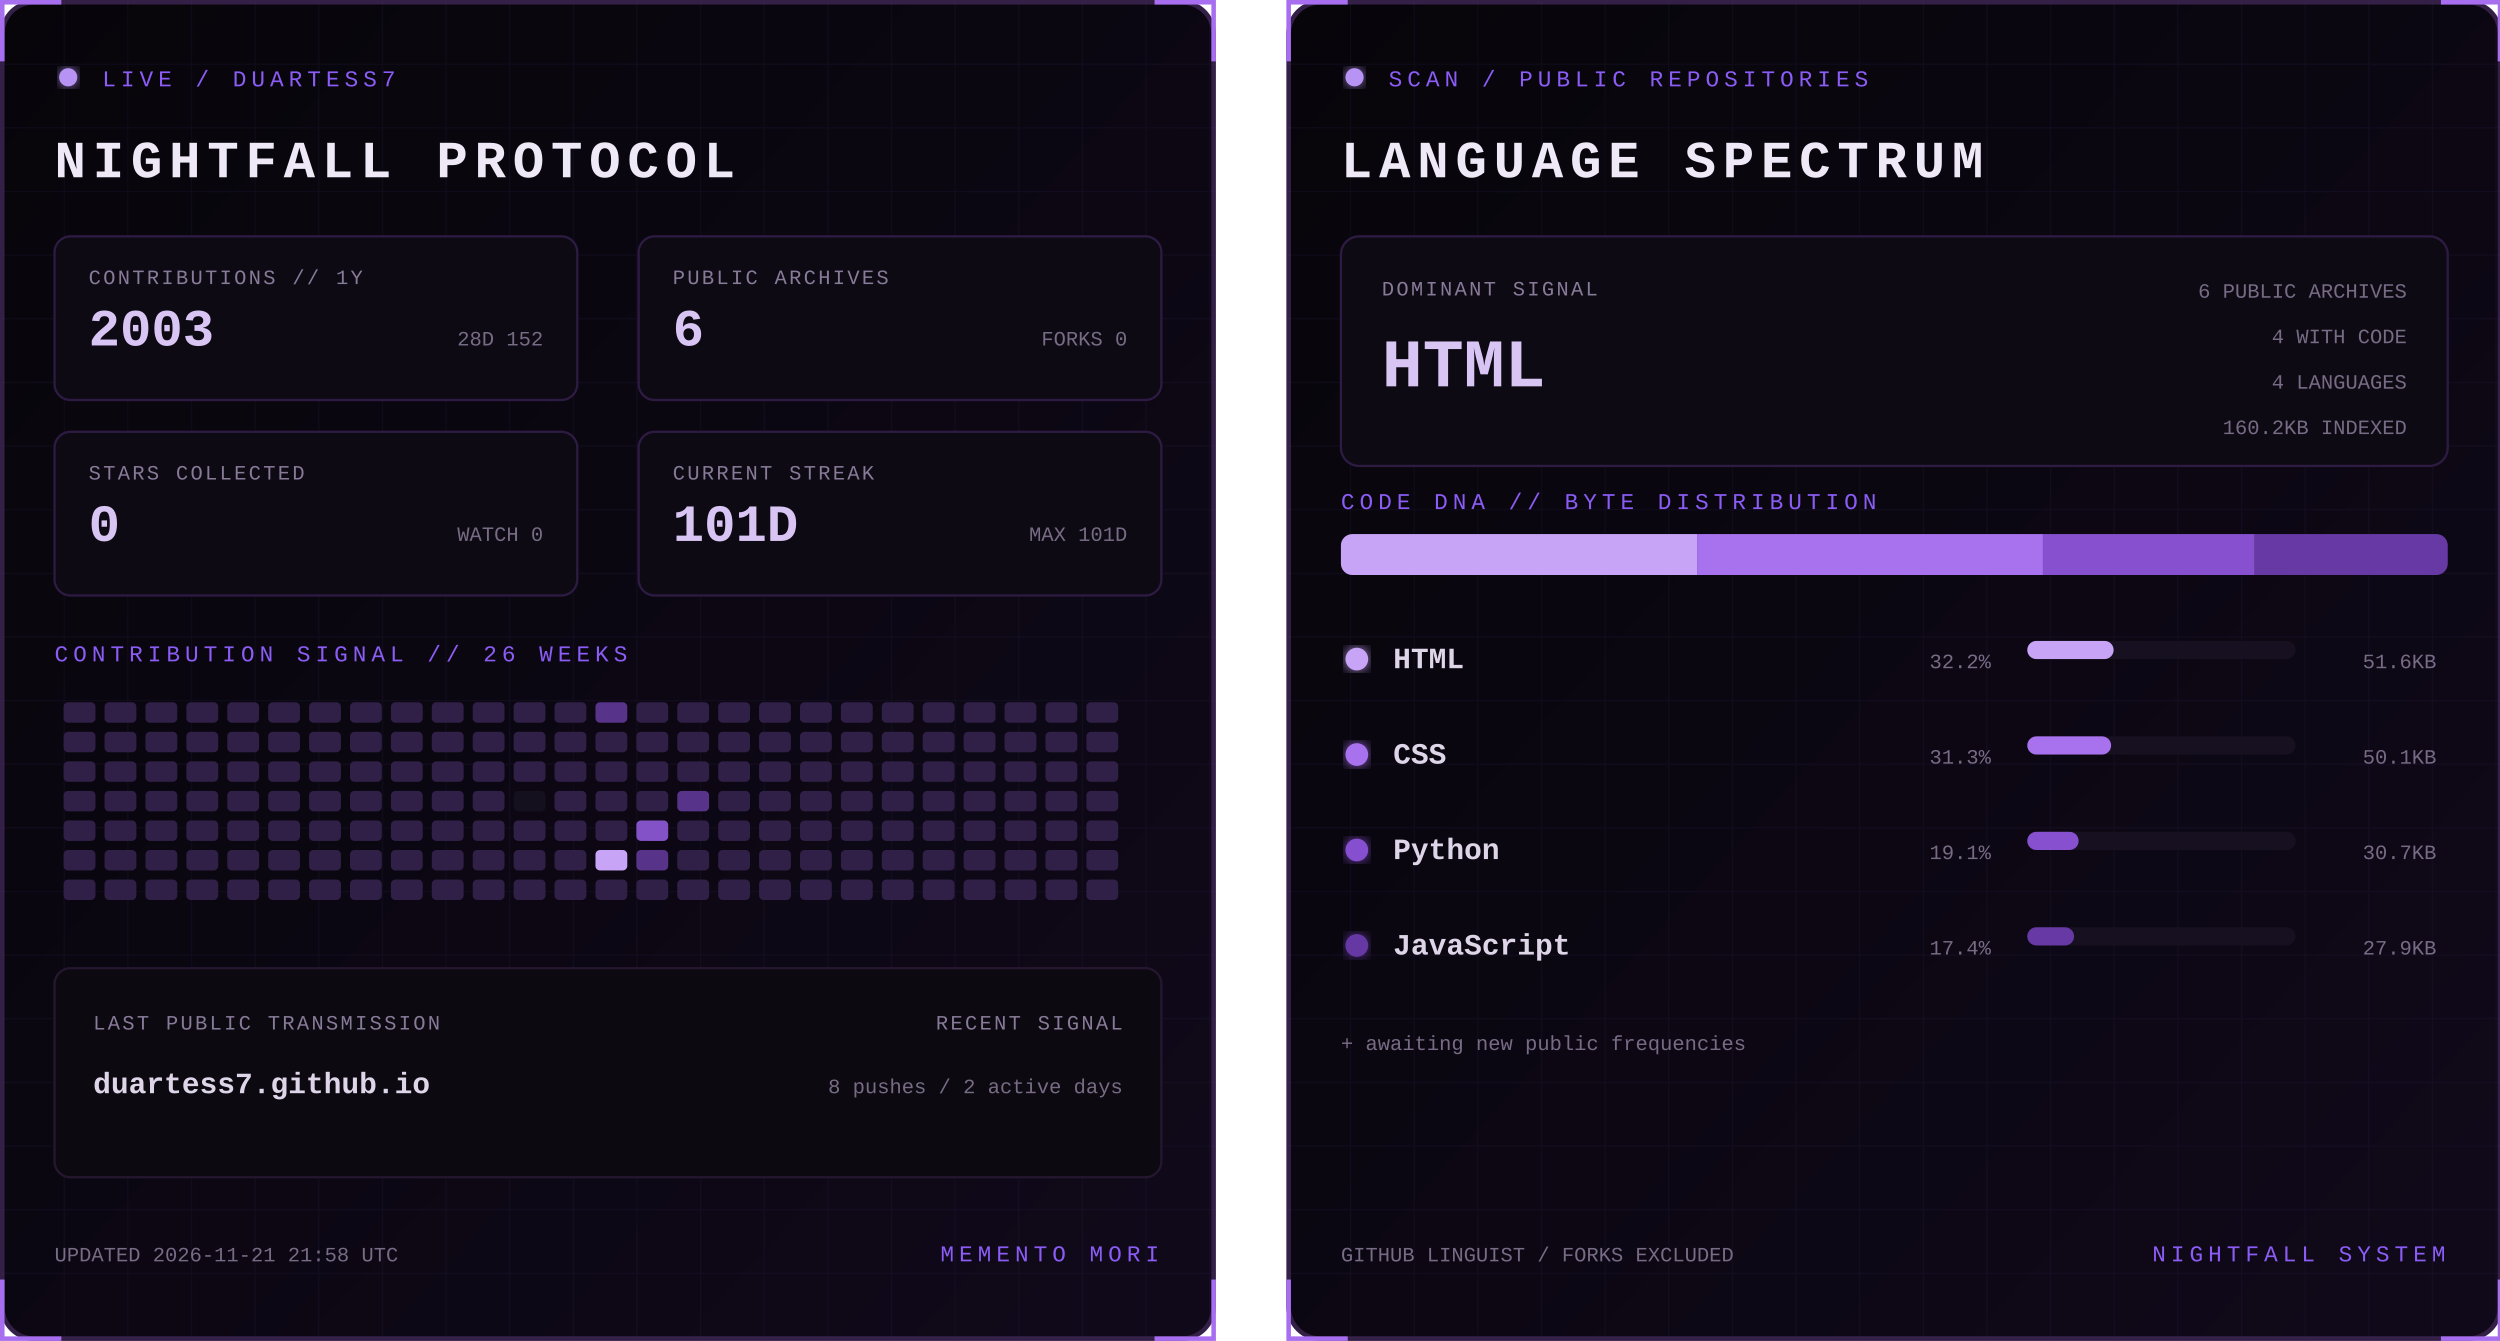
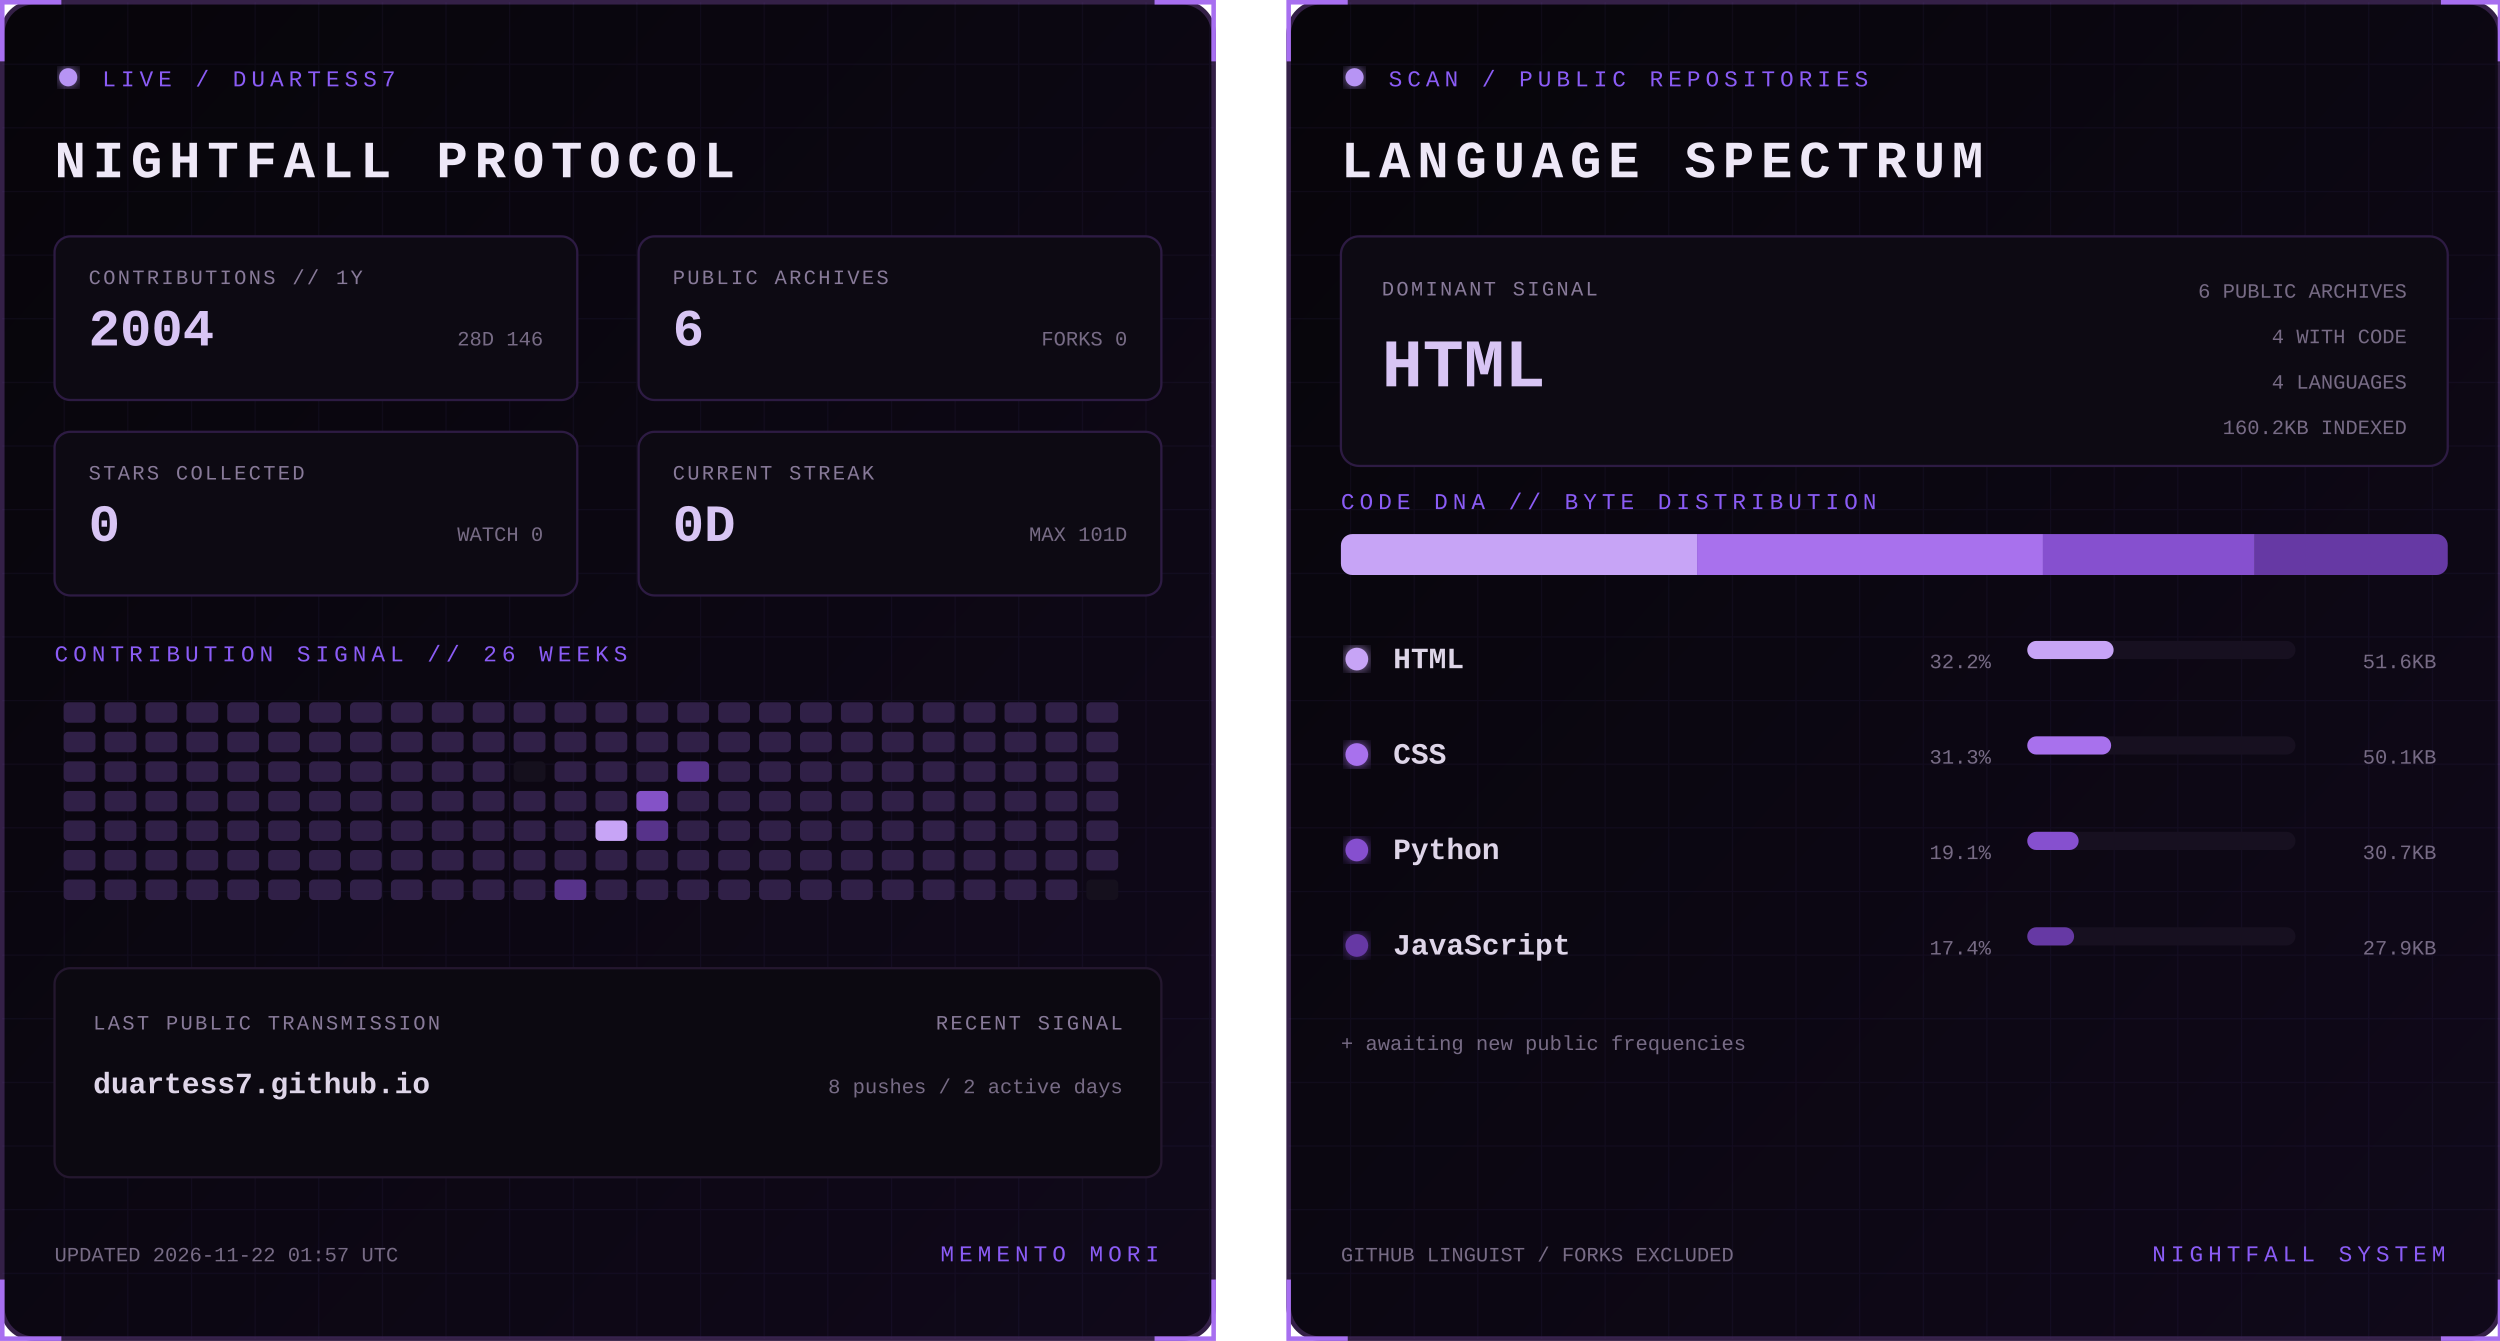
<svg xmlns="http://www.w3.org/2000/svg" width="1100" height="590" viewBox="0 0 1100 590" role="img" aria-labelledby="title desc">
  <defs>
    <linearGradient id="bg" x1="0" y1="0" x2="1" y2="1">
      <stop stop-color="#07050a" />
      <stop offset="1" stop-color="#10091a" />
    </linearGradient>
    <filter id="glow">
      <feGaussianBlur stdDeviation="3" result="b" />
      <feMerge>
        <feMergeNode in="b" />
        <feMergeNode in="SourceGraphic" />
      </feMerge>
    </filter>
    <pattern id="grid" width="28" height="28" patternUnits="userSpaceOnUse">
      <path d="M28 0H0V28" fill="none" stroke="#8b5cf6" stroke-opacity=".055" />
    </pattern>
    <clipPath id="dna">
      <rect x="24" y="235" width="487" height="18" rx="5" />
    </clipPath>
    <style>
      text { font-family: Consolas, 'Courier New', monospace; }
      .kicker { fill:#8b5cf6; font-size:10px; letter-spacing:2.2px; }
      .title { fill:#eee8f7; font-size:23px; font-weight:700; letter-spacing:3px; }
      .label { fill:#887a99; font-size:9px; letter-spacing:1px; }
      .stat { fill:#d8c5f4; font-size:23px; font-weight:700; }
      .detail,.pct { fill:#776b85; font-size:9px; }
      .lang { fill:#ded5e8; font-size:13px; font-weight:700; }
      .hero { fill:#d8c5f4; font-size:30px; font-weight:700; }
      .blink { animation:blink 1.6s step-end infinite; }
      @keyframes blink { 50% { opacity:.25 } }
    </style>
  </defs>
  <g>
    <rect x="1" y="1" width="533" height="588" rx="14" fill="url(#bg)" stroke="#342047" stroke-width="2" />
    <rect x="1" y="1" width="533" height="588" rx="14" fill="url(#grid)" />
    <path d="M27 1H1v26 M508 1h26v26 M534 563v26h-26 M27 589H1v-26" stroke="#a76ff0" stroke-width="2" fill="none" />
    <circle cx="30" cy="34" r="4" fill="#b794f4" filter="url(#glow)" class="blink" />
    <text x="45" y="38" class="kicker">LIVE / DUARTESS7</text>
    <text x="24" y="78" class="title">NIGHTFALL PROTOCOL</text>
    <g transform="translate(24 104)">
      <rect width="230" height="72" rx="7" fill="#0d0a13" stroke="#2d1b43" />
      <text x="15" y="21" class="label">CONTRIBUTIONS // 1Y</text>
-       <text x="15" y="48" class="stat">2003</text>
-       <text x="215" y="48" text-anchor="end" class="detail">28D 152</text>
+       <text x="15" y="48" class="stat">2004</text>
+       <text x="215" y="48" text-anchor="end" class="detail">28D 146</text>
    </g>
    <g transform="translate(281 104)">
      <rect width="230" height="72" rx="7" fill="#0d0a13" stroke="#2d1b43" />
      <text x="15" y="21" class="label">PUBLIC ARCHIVES</text>
      <text x="15" y="48" class="stat">6</text>
      <text x="215" y="48" text-anchor="end" class="detail">FORKS 0</text>
    </g>
    <g transform="translate(24 190)">
      <rect width="230" height="72" rx="7" fill="#0d0a13" stroke="#2d1b43" />
      <text x="15" y="21" class="label">STARS COLLECTED</text>
      <text x="15" y="48" class="stat">0</text>
      <text x="215" y="48" text-anchor="end" class="detail">WATCH 0</text>
    </g>
    <g transform="translate(281 190)">
      <rect width="230" height="72" rx="7" fill="#0d0a13" stroke="#2d1b43" />
      <text x="15" y="21" class="label">CURRENT STREAK</text>
-       <text x="15" y="48" class="stat">101D</text>
+       <text x="15" y="48" class="stat">0D</text>
      <text x="215" y="48" text-anchor="end" class="detail">MAX 101D</text>
    </g>
    <text x="24" y="291" class="kicker">CONTRIBUTION SIGNAL // 26 WEEKS</text>
    <g>
      <rect x="28" y="309" width="14" height="9" rx="2" fill="#302047" />
      <rect x="28" y="322" width="14" height="9" rx="2" fill="#302047" />
      <rect x="28" y="335" width="14" height="9" rx="2" fill="#302047" />
      <rect x="28" y="348" width="14" height="9" rx="2" fill="#302047" />
      <rect x="28" y="361" width="14" height="9" rx="2" fill="#302047" />
      <rect x="28" y="374" width="14" height="9" rx="2" fill="#302047" />
      <rect x="28" y="387" width="14" height="9" rx="2" fill="#302047" />
      <rect x="46" y="309" width="14" height="9" rx="2" fill="#302047" />
      <rect x="46" y="322" width="14" height="9" rx="2" fill="#302047" />
      <rect x="46" y="335" width="14" height="9" rx="2" fill="#302047" />
      <rect x="46" y="348" width="14" height="9" rx="2" fill="#302047" />
      <rect x="46" y="361" width="14" height="9" rx="2" fill="#302047" />
      <rect x="46" y="374" width="14" height="9" rx="2" fill="#302047" />
      <rect x="46" y="387" width="14" height="9" rx="2" fill="#302047" />
      <rect x="64" y="309" width="14" height="9" rx="2" fill="#302047" />
      <rect x="64" y="322" width="14" height="9" rx="2" fill="#302047" />
      <rect x="64" y="335" width="14" height="9" rx="2" fill="#302047" />
      <rect x="64" y="348" width="14" height="9" rx="2" fill="#302047" />
      <rect x="64" y="361" width="14" height="9" rx="2" fill="#302047" />
      <rect x="64" y="374" width="14" height="9" rx="2" fill="#302047" />
      <rect x="64" y="387" width="14" height="9" rx="2" fill="#302047" />
      <rect x="82" y="309" width="14" height="9" rx="2" fill="#302047" />
      <rect x="82" y="322" width="14" height="9" rx="2" fill="#302047" />
      <rect x="82" y="335" width="14" height="9" rx="2" fill="#302047" />
      <rect x="82" y="348" width="14" height="9" rx="2" fill="#302047" />
      <rect x="82" y="361" width="14" height="9" rx="2" fill="#302047" />
      <rect x="82" y="374" width="14" height="9" rx="2" fill="#302047" />
      <rect x="82" y="387" width="14" height="9" rx="2" fill="#302047" />
      <rect x="100" y="309" width="14" height="9" rx="2" fill="#302047" />
      <rect x="100" y="322" width="14" height="9" rx="2" fill="#302047" />
      <rect x="100" y="335" width="14" height="9" rx="2" fill="#302047" />
      <rect x="100" y="348" width="14" height="9" rx="2" fill="#302047" />
      <rect x="100" y="361" width="14" height="9" rx="2" fill="#302047" />
      <rect x="100" y="374" width="14" height="9" rx="2" fill="#302047" />
      <rect x="100" y="387" width="14" height="9" rx="2" fill="#302047" />
      <rect x="118" y="309" width="14" height="9" rx="2" fill="#302047" />
      <rect x="118" y="322" width="14" height="9" rx="2" fill="#302047" />
      <rect x="118" y="335" width="14" height="9" rx="2" fill="#302047" />
      <rect x="118" y="348" width="14" height="9" rx="2" fill="#302047" />
      <rect x="118" y="361" width="14" height="9" rx="2" fill="#302047" />
      <rect x="118" y="374" width="14" height="9" rx="2" fill="#302047" />
      <rect x="118" y="387" width="14" height="9" rx="2" fill="#302047" />
      <rect x="136" y="309" width="14" height="9" rx="2" fill="#302047" />
      <rect x="136" y="322" width="14" height="9" rx="2" fill="#302047" />
      <rect x="136" y="335" width="14" height="9" rx="2" fill="#302047" />
      <rect x="136" y="348" width="14" height="9" rx="2" fill="#302047" />
      <rect x="136" y="361" width="14" height="9" rx="2" fill="#302047" />
      <rect x="136" y="374" width="14" height="9" rx="2" fill="#302047" />
      <rect x="136" y="387" width="14" height="9" rx="2" fill="#302047" />
      <rect x="154" y="309" width="14" height="9" rx="2" fill="#302047" />
      <rect x="154" y="322" width="14" height="9" rx="2" fill="#302047" />
      <rect x="154" y="335" width="14" height="9" rx="2" fill="#302047" />
      <rect x="154" y="348" width="14" height="9" rx="2" fill="#302047" />
      <rect x="154" y="361" width="14" height="9" rx="2" fill="#302047" />
      <rect x="154" y="374" width="14" height="9" rx="2" fill="#302047" />
      <rect x="154" y="387" width="14" height="9" rx="2" fill="#302047" />
      <rect x="172" y="309" width="14" height="9" rx="2" fill="#302047" />
      <rect x="172" y="322" width="14" height="9" rx="2" fill="#302047" />
      <rect x="172" y="335" width="14" height="9" rx="2" fill="#302047" />
      <rect x="172" y="348" width="14" height="9" rx="2" fill="#302047" />
      <rect x="172" y="361" width="14" height="9" rx="2" fill="#302047" />
      <rect x="172" y="374" width="14" height="9" rx="2" fill="#302047" />
      <rect x="172" y="387" width="14" height="9" rx="2" fill="#302047" />
      <rect x="190" y="309" width="14" height="9" rx="2" fill="#302047" />
      <rect x="190" y="322" width="14" height="9" rx="2" fill="#302047" />
      <rect x="190" y="335" width="14" height="9" rx="2" fill="#302047" />
      <rect x="190" y="348" width="14" height="9" rx="2" fill="#302047" />
      <rect x="190" y="361" width="14" height="9" rx="2" fill="#302047" />
      <rect x="190" y="374" width="14" height="9" rx="2" fill="#302047" />
      <rect x="190" y="387" width="14" height="9" rx="2" fill="#302047" />
      <rect x="208" y="309" width="14" height="9" rx="2" fill="#302047" />
      <rect x="208" y="322" width="14" height="9" rx="2" fill="#302047" />
      <rect x="208" y="335" width="14" height="9" rx="2" fill="#302047" />
      <rect x="208" y="348" width="14" height="9" rx="2" fill="#302047" />
      <rect x="208" y="361" width="14" height="9" rx="2" fill="#302047" />
      <rect x="208" y="374" width="14" height="9" rx="2" fill="#302047" />
      <rect x="208" y="387" width="14" height="9" rx="2" fill="#302047" />
      <rect x="226" y="309" width="14" height="9" rx="2" fill="#302047" />
      <rect x="226" y="322" width="14" height="9" rx="2" fill="#302047" />
-       <rect x="226" y="335" width="14" height="9" rx="2" fill="#302047" />
-       <rect x="226" y="348" width="14" height="9" rx="2" fill="#15101d" />
+       <rect x="226" y="335" width="14" height="9" rx="2" fill="#15101d" />
+       <rect x="226" y="348" width="14" height="9" rx="2" fill="#302047" />
      <rect x="226" y="361" width="14" height="9" rx="2" fill="#302047" />
      <rect x="226" y="374" width="14" height="9" rx="2" fill="#302047" />
      <rect x="226" y="387" width="14" height="9" rx="2" fill="#302047" />
      <rect x="244" y="309" width="14" height="9" rx="2" fill="#302047" />
      <rect x="244" y="322" width="14" height="9" rx="2" fill="#302047" />
      <rect x="244" y="335" width="14" height="9" rx="2" fill="#302047" />
      <rect x="244" y="348" width="14" height="9" rx="2" fill="#302047" />
      <rect x="244" y="361" width="14" height="9" rx="2" fill="#302047" />
      <rect x="244" y="374" width="14" height="9" rx="2" fill="#302047" />
-       <rect x="244" y="387" width="14" height="9" rx="2" fill="#302047" />
-       <rect x="262" y="309" width="14" height="9" rx="2" fill="#57338a" />
+       <rect x="244" y="387" width="14" height="9" rx="2" fill="#57338a" />
+       <rect x="262" y="309" width="14" height="9" rx="2" fill="#302047" />
      <rect x="262" y="322" width="14" height="9" rx="2" fill="#302047" />
      <rect x="262" y="335" width="14" height="9" rx="2" fill="#302047" />
      <rect x="262" y="348" width="14" height="9" rx="2" fill="#302047" />
-       <rect x="262" y="361" width="14" height="9" rx="2" fill="#302047" />
-       <rect x="262" y="374" width="14" height="9" rx="2" fill="#c7a4f6" />
+       <rect x="262" y="361" width="14" height="9" rx="2" fill="#c7a4f6" />
+       <rect x="262" y="374" width="14" height="9" rx="2" fill="#302047" />
      <rect x="262" y="387" width="14" height="9" rx="2" fill="#302047" />
      <rect x="280" y="309" width="14" height="9" rx="2" fill="#302047" />
      <rect x="280" y="322" width="14" height="9" rx="2" fill="#302047" />
      <rect x="280" y="335" width="14" height="9" rx="2" fill="#302047" />
-       <rect x="280" y="348" width="14" height="9" rx="2" fill="#302047" />
-       <rect x="280" y="361" width="14" height="9" rx="2" fill="#8452c7" />
-       <rect x="280" y="374" width="14" height="9" rx="2" fill="#57338a" />
+       <rect x="280" y="348" width="14" height="9" rx="2" fill="#8452c7" />
+       <rect x="280" y="361" width="14" height="9" rx="2" fill="#57338a" />
+       <rect x="280" y="374" width="14" height="9" rx="2" fill="#302047" />
      <rect x="280" y="387" width="14" height="9" rx="2" fill="#302047" />
      <rect x="298" y="309" width="14" height="9" rx="2" fill="#302047" />
      <rect x="298" y="322" width="14" height="9" rx="2" fill="#302047" />
-       <rect x="298" y="335" width="14" height="9" rx="2" fill="#302047" />
-       <rect x="298" y="348" width="14" height="9" rx="2" fill="#57338a" />
+       <rect x="298" y="335" width="14" height="9" rx="2" fill="#57338a" />
+       <rect x="298" y="348" width="14" height="9" rx="2" fill="#302047" />
      <rect x="298" y="361" width="14" height="9" rx="2" fill="#302047" />
      <rect x="298" y="374" width="14" height="9" rx="2" fill="#302047" />
      <rect x="298" y="387" width="14" height="9" rx="2" fill="#302047" />
      <rect x="316" y="309" width="14" height="9" rx="2" fill="#302047" />
      <rect x="316" y="322" width="14" height="9" rx="2" fill="#302047" />
      <rect x="316" y="335" width="14" height="9" rx="2" fill="#302047" />
      <rect x="316" y="348" width="14" height="9" rx="2" fill="#302047" />
      <rect x="316" y="361" width="14" height="9" rx="2" fill="#302047" />
      <rect x="316" y="374" width="14" height="9" rx="2" fill="#302047" />
      <rect x="316" y="387" width="14" height="9" rx="2" fill="#302047" />
      <rect x="334" y="309" width="14" height="9" rx="2" fill="#302047" />
      <rect x="334" y="322" width="14" height="9" rx="2" fill="#302047" />
      <rect x="334" y="335" width="14" height="9" rx="2" fill="#302047" />
      <rect x="334" y="348" width="14" height="9" rx="2" fill="#302047" />
      <rect x="334" y="361" width="14" height="9" rx="2" fill="#302047" />
      <rect x="334" y="374" width="14" height="9" rx="2" fill="#302047" />
      <rect x="334" y="387" width="14" height="9" rx="2" fill="#302047" />
      <rect x="352" y="309" width="14" height="9" rx="2" fill="#302047" />
      <rect x="352" y="322" width="14" height="9" rx="2" fill="#302047" />
      <rect x="352" y="335" width="14" height="9" rx="2" fill="#302047" />
      <rect x="352" y="348" width="14" height="9" rx="2" fill="#302047" />
      <rect x="352" y="361" width="14" height="9" rx="2" fill="#302047" />
      <rect x="352" y="374" width="14" height="9" rx="2" fill="#302047" />
      <rect x="352" y="387" width="14" height="9" rx="2" fill="#302047" />
      <rect x="370" y="309" width="14" height="9" rx="2" fill="#302047" />
      <rect x="370" y="322" width="14" height="9" rx="2" fill="#302047" />
      <rect x="370" y="335" width="14" height="9" rx="2" fill="#302047" />
      <rect x="370" y="348" width="14" height="9" rx="2" fill="#302047" />
      <rect x="370" y="361" width="14" height="9" rx="2" fill="#302047" />
      <rect x="370" y="374" width="14" height="9" rx="2" fill="#302047" />
      <rect x="370" y="387" width="14" height="9" rx="2" fill="#302047" />
      <rect x="388" y="309" width="14" height="9" rx="2" fill="#302047" />
      <rect x="388" y="322" width="14" height="9" rx="2" fill="#302047" />
      <rect x="388" y="335" width="14" height="9" rx="2" fill="#302047" />
      <rect x="388" y="348" width="14" height="9" rx="2" fill="#302047" />
      <rect x="388" y="361" width="14" height="9" rx="2" fill="#302047" />
      <rect x="388" y="374" width="14" height="9" rx="2" fill="#302047" />
      <rect x="388" y="387" width="14" height="9" rx="2" fill="#302047" />
      <rect x="406" y="309" width="14" height="9" rx="2" fill="#302047" />
      <rect x="406" y="322" width="14" height="9" rx="2" fill="#302047" />
      <rect x="406" y="335" width="14" height="9" rx="2" fill="#302047" />
      <rect x="406" y="348" width="14" height="9" rx="2" fill="#302047" />
      <rect x="406" y="361" width="14" height="9" rx="2" fill="#302047" />
      <rect x="406" y="374" width="14" height="9" rx="2" fill="#302047" />
      <rect x="406" y="387" width="14" height="9" rx="2" fill="#302047" />
      <rect x="424" y="309" width="14" height="9" rx="2" fill="#302047" />
      <rect x="424" y="322" width="14" height="9" rx="2" fill="#302047" />
      <rect x="424" y="335" width="14" height="9" rx="2" fill="#302047" />
      <rect x="424" y="348" width="14" height="9" rx="2" fill="#302047" />
      <rect x="424" y="361" width="14" height="9" rx="2" fill="#302047" />
      <rect x="424" y="374" width="14" height="9" rx="2" fill="#302047" />
      <rect x="424" y="387" width="14" height="9" rx="2" fill="#302047" />
      <rect x="442" y="309" width="14" height="9" rx="2" fill="#302047" />
      <rect x="442" y="322" width="14" height="9" rx="2" fill="#302047" />
      <rect x="442" y="335" width="14" height="9" rx="2" fill="#302047" />
      <rect x="442" y="348" width="14" height="9" rx="2" fill="#302047" />
      <rect x="442" y="361" width="14" height="9" rx="2" fill="#302047" />
      <rect x="442" y="374" width="14" height="9" rx="2" fill="#302047" />
      <rect x="442" y="387" width="14" height="9" rx="2" fill="#302047" />
      <rect x="460" y="309" width="14" height="9" rx="2" fill="#302047" />
      <rect x="460" y="322" width="14" height="9" rx="2" fill="#302047" />
      <rect x="460" y="335" width="14" height="9" rx="2" fill="#302047" />
      <rect x="460" y="348" width="14" height="9" rx="2" fill="#302047" />
      <rect x="460" y="361" width="14" height="9" rx="2" fill="#302047" />
      <rect x="460" y="374" width="14" height="9" rx="2" fill="#302047" />
      <rect x="460" y="387" width="14" height="9" rx="2" fill="#302047" />
      <rect x="478" y="309" width="14" height="9" rx="2" fill="#302047" />
      <rect x="478" y="322" width="14" height="9" rx="2" fill="#302047" />
      <rect x="478" y="335" width="14" height="9" rx="2" fill="#302047" />
      <rect x="478" y="348" width="14" height="9" rx="2" fill="#302047" />
      <rect x="478" y="361" width="14" height="9" rx="2" fill="#302047" />
      <rect x="478" y="374" width="14" height="9" rx="2" fill="#302047" />
-       <rect x="478" y="387" width="14" height="9" rx="2" fill="#302047" />
+       <rect x="478" y="387" width="14" height="9" rx="2" fill="#15101d" />
    </g>
    <rect x="24" y="426" width="487" height="92" rx="7" fill="#0c0911" stroke="#24172f" />
    <text x="41" y="453" class="label">LAST PUBLIC TRANSMISSION</text>
    <text x="41" y="481" class="lang">duartess7.github.io</text>
    <text x="494" y="453" text-anchor="end" class="label">RECENT SIGNAL</text>
    <text x="494" y="481" text-anchor="end" class="detail">8 pushes / 2 active days</text>
-     <text x="24" y="555" class="detail">UPDATED 2026-11-21 21:58 UTC</text>
+     <text x="24" y="555" class="detail">UPDATED 2026-11-22 01:57 UTC</text>
    <text x="510" y="555" text-anchor="end" class="kicker">MEMENTO MORI</text>
  </g>
  <g transform="translate(566)">
    <rect x="1" y="1" width="533" height="588" rx="14" fill="url(#bg)" stroke="#342047" stroke-width="2" />
    <rect x="1" y="1" width="533" height="588" rx="14" fill="url(#grid)" />
    <path d="M27 1H1v26 M508 1h26v26 M534 563v26h-26 M27 589H1v-26" stroke="#a76ff0" stroke-width="2" fill="none" />
    <circle cx="30" cy="34" r="4" fill="#b794f4" filter="url(#glow)" class="blink" />
    <text x="45" y="38" class="kicker">SCAN / PUBLIC REPOSITORIES</text>
    <text x="24" y="78" class="title">LANGUAGE SPECTRUM</text>
    <rect x="24" y="104" width="487" height="101" rx="8" fill="#0d0a13" stroke="#2d1b43" />
    <text x="42" y="130" class="label">DOMINANT SIGNAL</text>
    <text x="42" y="170" class="hero">HTML</text>
    <text x="493" y="131" text-anchor="end" class="detail">6 PUBLIC ARCHIVES</text>
    <text x="493" y="151" text-anchor="end" class="detail">4 WITH CODE</text>
    <text x="493" y="171" text-anchor="end" class="detail">4 LANGUAGES</text>
    <text x="493" y="191" text-anchor="end" class="detail">160.2KB INDEXED</text>
    <text x="24" y="224" class="kicker">CODE DNA // BYTE DISTRIBUTION</text>
    <rect x="24" y="235" width="487" height="18" rx="5" fill="#171020" />
    <g clip-path="url(#dna)">
      <rect x="24.0" y="235" width="156.7" height="18" fill="#c7a4f6" />
      <rect x="180.7" y="235" width="152.2" height="18" fill="#a871ed" />
      <rect x="332.9" y="235" width="93.2" height="18" fill="#8650cf" />
      <rect x="426.1" y="235" width="84.9" height="18" fill="#6639a4" />
    </g>
    <circle cx="31" cy="290" r="5" fill="#c7a4f6" filter="url(#glow)" />
    <text x="47" y="294" class="lang">HTML</text>
    <text x="310" y="294" text-anchor="end" class="pct">32.2%</text>
    <rect x="326" y="282" width="118" height="8" rx="4" fill="#171020" />
    <rect x="326" y="282" width="38.0" height="8" rx="4" fill="#c7a4f6" />
    <text x="506" y="294" text-anchor="end" class="detail">51.6KB</text>
    <circle cx="31" cy="332" r="5" fill="#a871ed" filter="url(#glow)" />
    <text x="47" y="336" class="lang">CSS</text>
    <text x="310" y="336" text-anchor="end" class="pct">31.3%</text>
    <rect x="326" y="324" width="118" height="8" rx="4" fill="#171020" />
    <rect x="326" y="324" width="36.9" height="8" rx="4" fill="#a871ed" />
    <text x="506" y="336" text-anchor="end" class="detail">50.1KB</text>
    <circle cx="31" cy="374" r="5" fill="#8650cf" filter="url(#glow)" />
    <text x="47" y="378" class="lang">Python</text>
    <text x="310" y="378" text-anchor="end" class="pct">19.1%</text>
    <rect x="326" y="366" width="118" height="8" rx="4" fill="#171020" />
    <rect x="326" y="366" width="22.6" height="8" rx="4" fill="#8650cf" />
    <text x="506" y="378" text-anchor="end" class="detail">30.7KB</text>
    <circle cx="31" cy="416" r="5" fill="#6639a4" filter="url(#glow)" />
    <text x="47" y="420" class="lang">JavaScript</text>
    <text x="310" y="420" text-anchor="end" class="pct">17.4%</text>
    <rect x="326" y="408" width="118" height="8" rx="4" fill="#171020" />
    <rect x="326" y="408" width="20.6" height="8" rx="4" fill="#6639a4" />
    <text x="506" y="420" text-anchor="end" class="detail">27.9KB</text>
    <text x="24" y="462" class="detail">+ awaiting new public frequencies</text>
    <text x="24" y="555" class="detail">GITHUB LINGUIST / FORKS EXCLUDED</text>
    <text x="510" y="555" text-anchor="end" class="kicker">NIGHTFALL SYSTEM</text>
  </g>
</svg>
